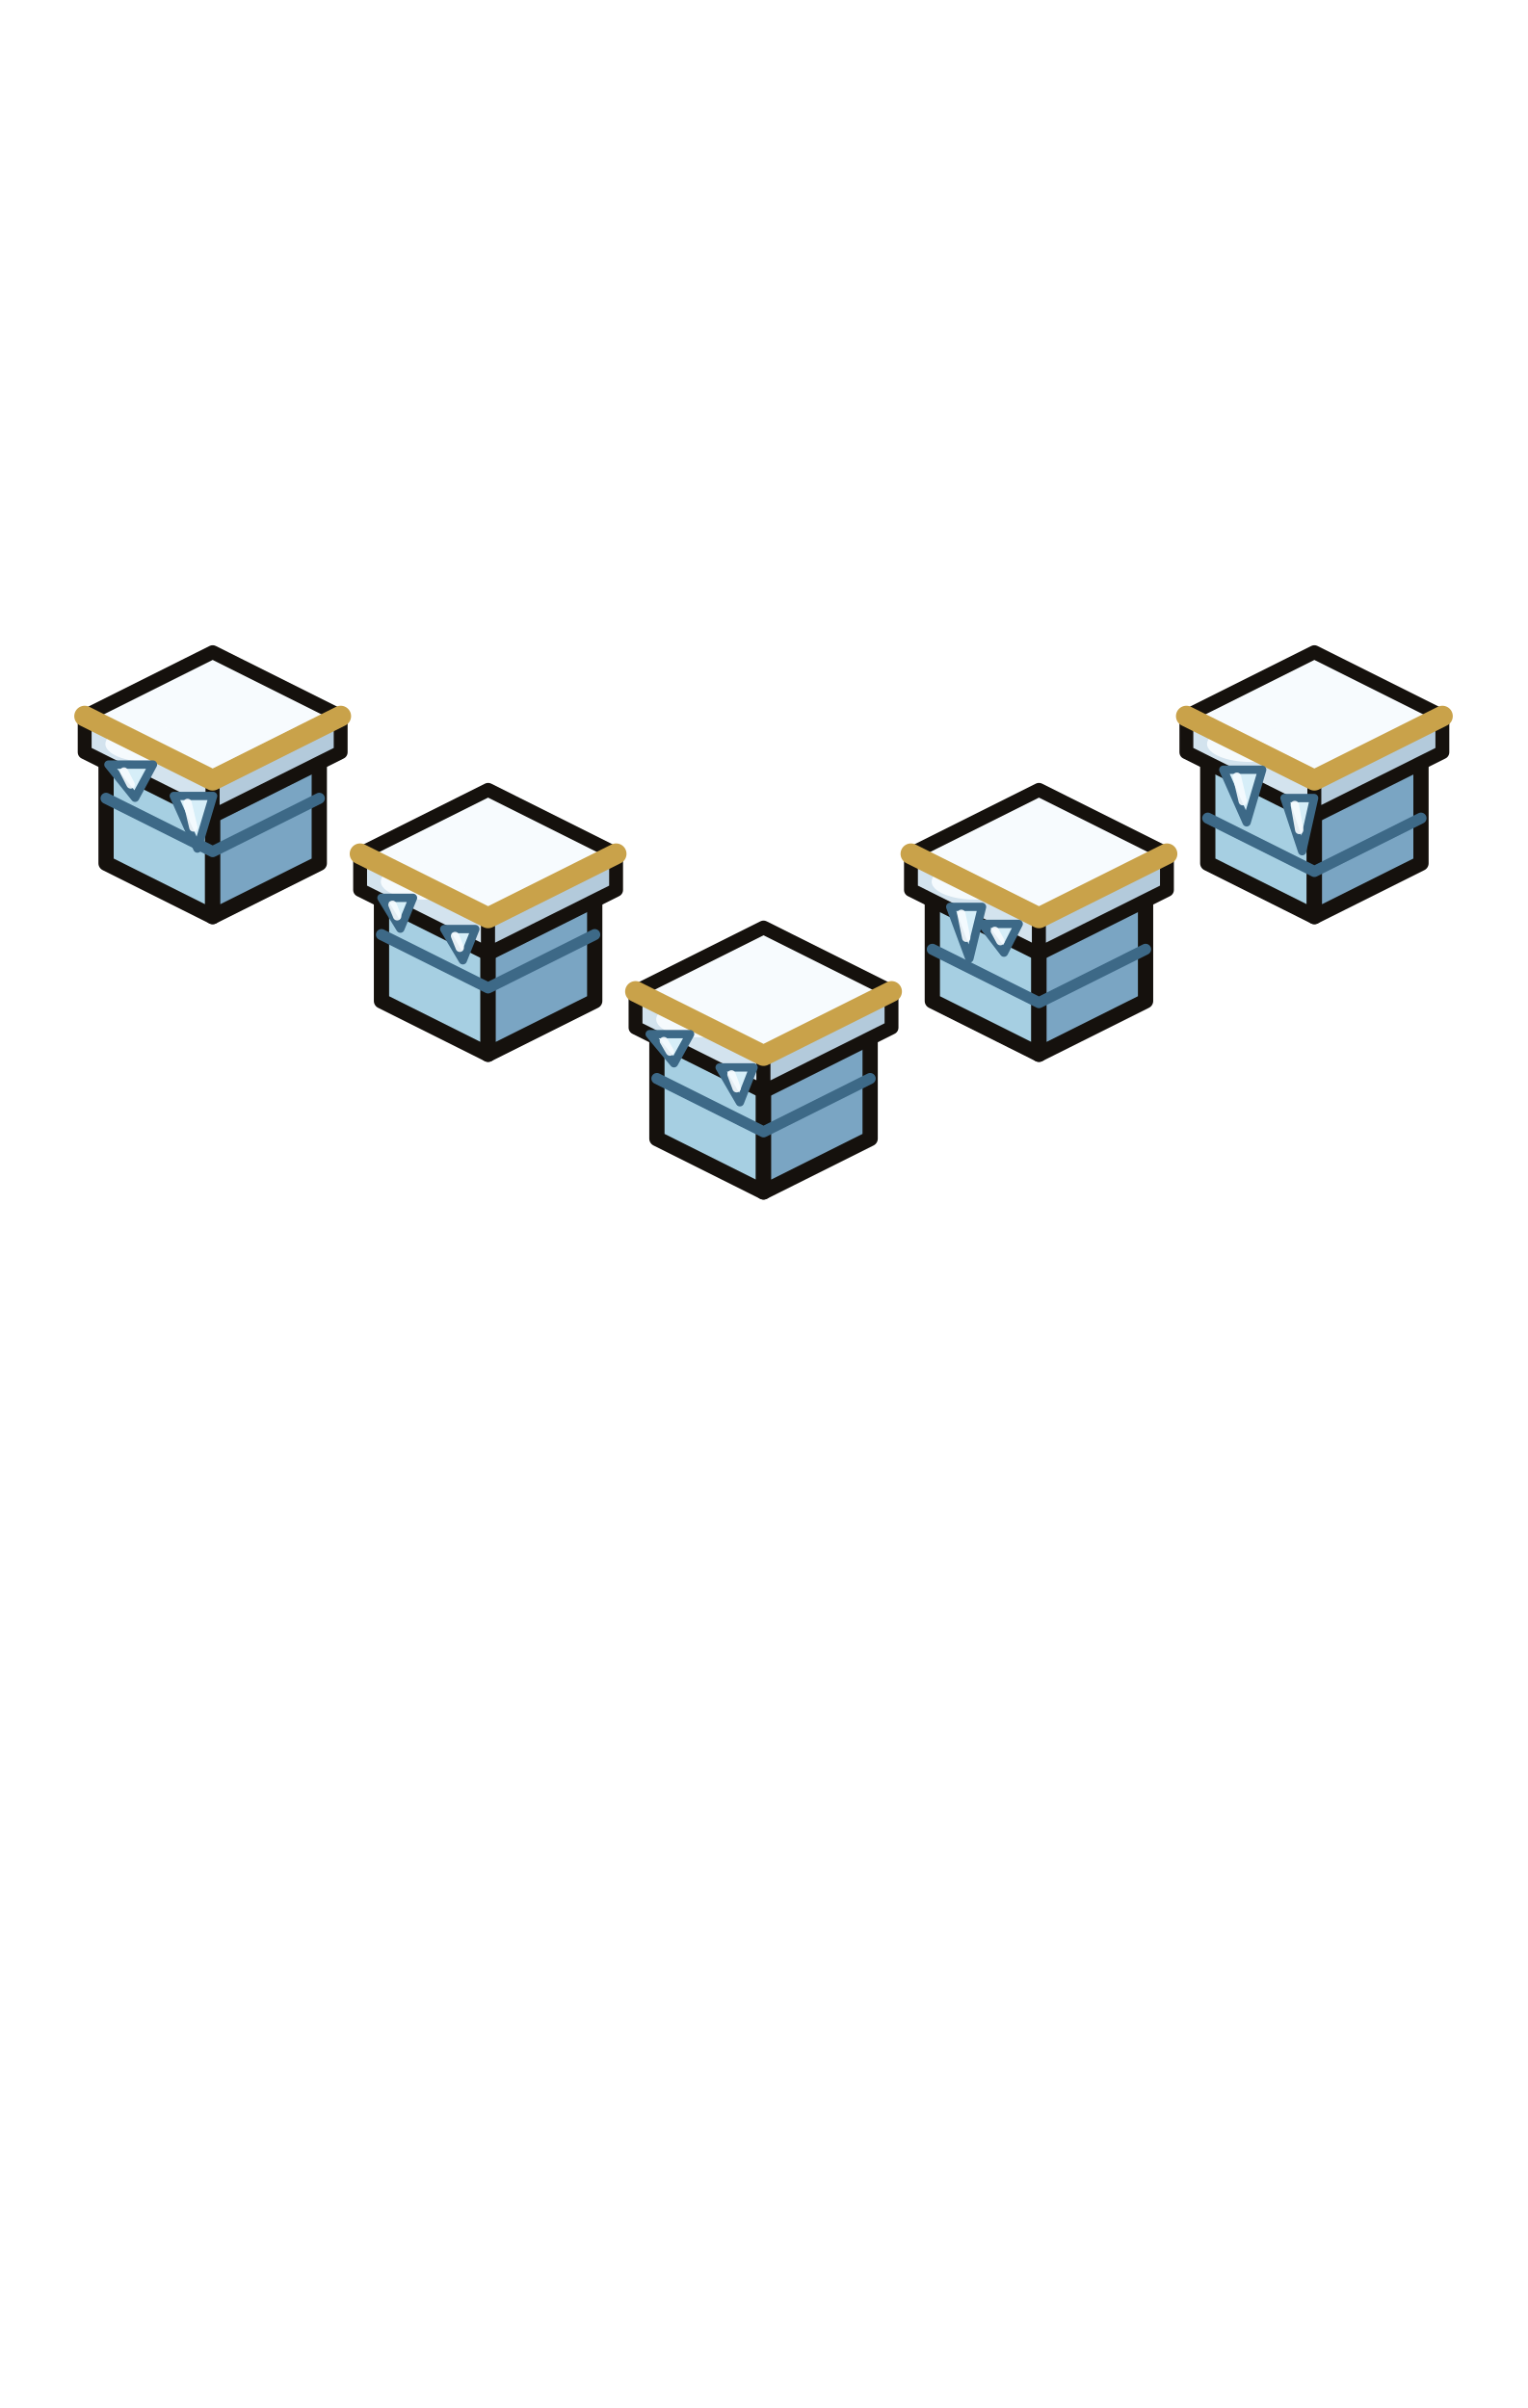
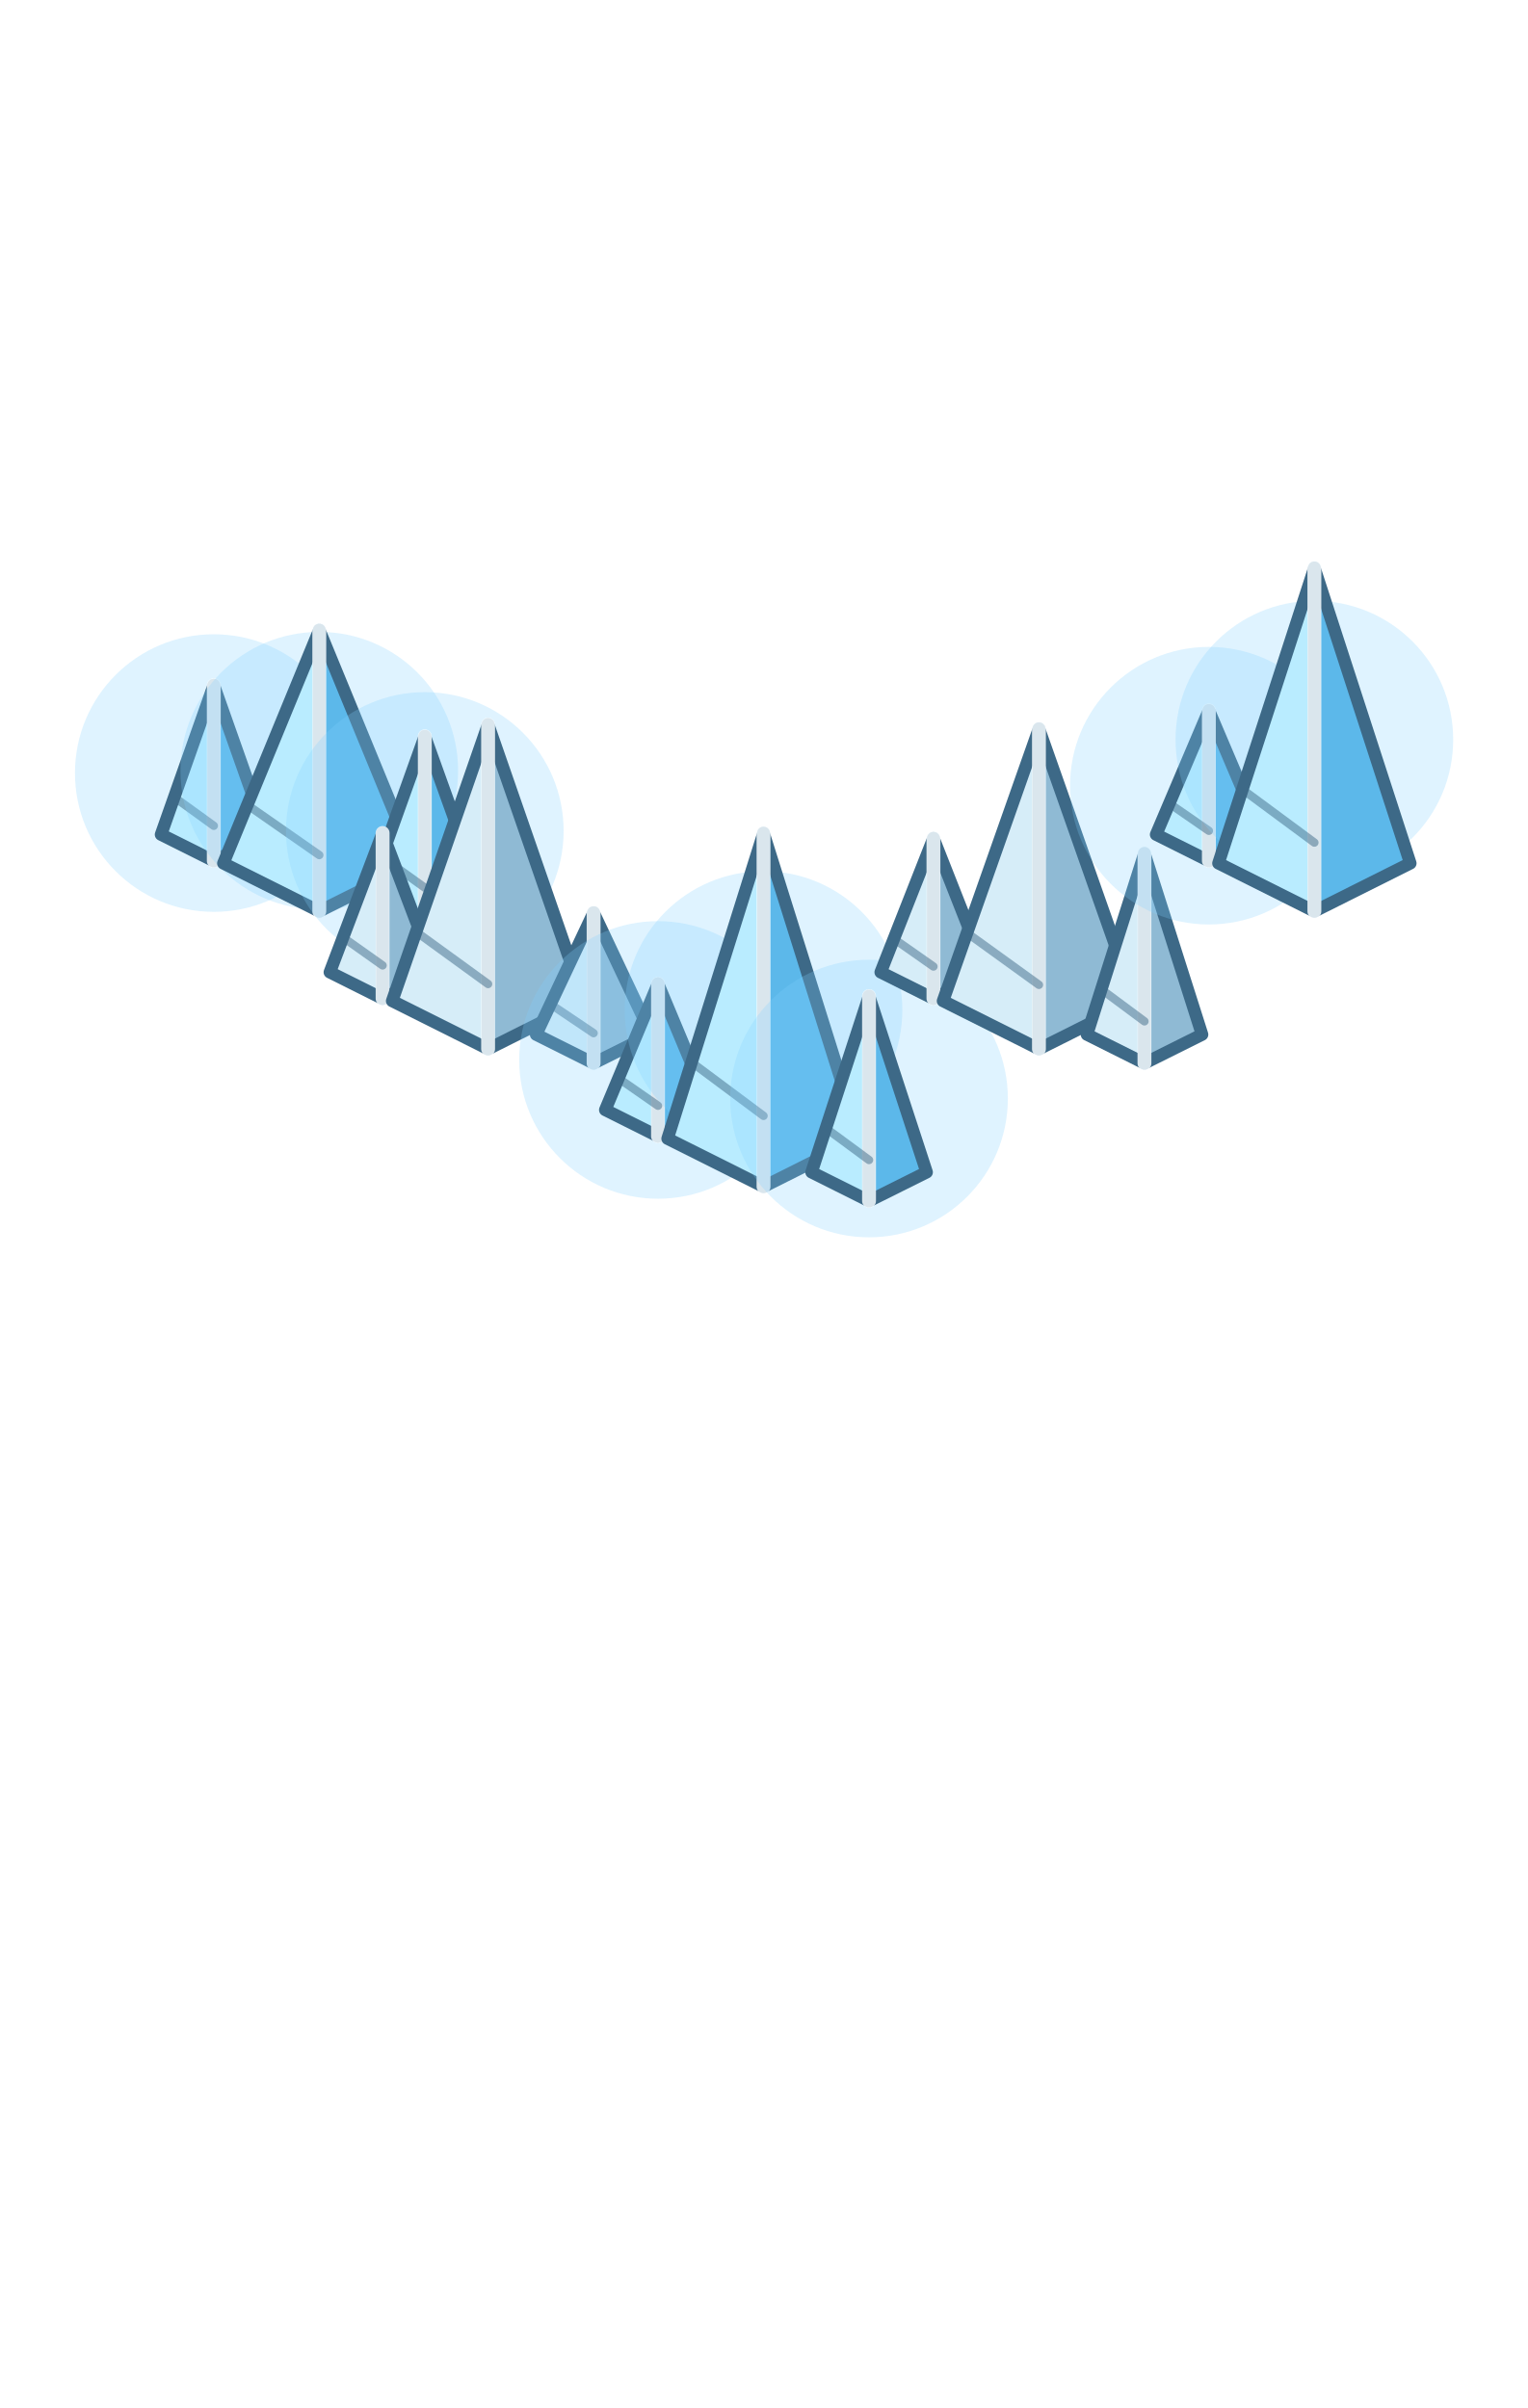
<svg xmlns="http://www.w3.org/2000/svg" width="220" height="347" viewBox="-55 -140.2 110 173.5">
-   <polygon points="-47.36,-78 -39.68,-74.16 -39.68,-82.16 -47.36,-86" fill="#a6cfe2" stroke="#15110d" stroke-width="1.1" stroke-linejoin="round" />
-   <polygon points="-39.68,-74.16 -32,-78 -32,-86 -39.68,-82.16" fill="#7aa5c3" stroke="#15110d" stroke-width="1.1" stroke-linejoin="round" />
-   <polygon points="-39.68,-89.84 -32,-86 -39.68,-82.16 -47.36,-86" fill="#e3f3fa" stroke="#15110d" stroke-width="1.1" stroke-linejoin="round" />
-   <polyline points="-47.36,-82.68 -39.68,-78.84 -32,-82.68" fill="none" stroke="#3d6987" stroke-width="0.8" stroke-linecap="round" stroke-linejoin="round" />
-   <polygon points="-48.9,-86 -39.68,-81.39 -39.68,-83.99 -48.9,-88.6" fill="#d3e3ee" stroke="#15110d" stroke-width="1" stroke-linejoin="round" />
-   <polygon points="-39.68,-81.39 -30.46,-86 -30.46,-88.6 -39.68,-83.99" fill="#b3cadb" stroke="#15110d" stroke-width="1" stroke-linejoin="round" />
-   <polygon points="-39.68,-93.21 -30.46,-88.6 -39.68,-83.99 -48.9,-88.6" fill="#f7fbfe" stroke="#15110d" stroke-width="1" stroke-linejoin="round" />
-   <ellipse cx="-44.29" cy="-86.6" rx="3.12" ry="1.3" fill="#f7fbfe" opacity="0.95" />
-   <polyline points="-48.9,-88.6 -39.68,-83.99 -30.46,-88.6" fill="none" stroke="#c9a24a" stroke-width="1.5" stroke-linecap="round" stroke-linejoin="round" />
-   <polygon points="-47.19,-85.11 -43.98,-85.11 -45.27,-82.72" fill="#d6eef8" stroke="#3d6987" stroke-width="0.6" stroke-linejoin="round" />
-   <polyline points="-46.07,-84.61 -45.59,-83.68" fill="none" stroke="#f6fcff" stroke-width="0.6" stroke-linecap="round" stroke-linejoin="round" opacity="0.9" />
-   <polygon points="-42.48,-82.85 -39.65,-82.85 -40.78,-79.06" fill="#d6eef8" stroke="#3d6987" stroke-width="0.6" stroke-linejoin="round" />
-   <polyline points="-41.49,-82.35 -41.07,-80.58" fill="none" stroke="#f6fcff" stroke-width="0.6" stroke-linecap="round" stroke-linejoin="round" opacity="0.9" />
-   <polygon points="-27.52,-68.08 -19.84,-64.24 -19.84,-72.24 -27.52,-76.08" fill="#a6cfe2" stroke="#15110d" stroke-width="1.1" stroke-linejoin="round" />
-   <polygon points="-19.84,-64.24 -12.16,-68.08 -12.16,-76.08 -19.84,-72.24" fill="#7aa5c3" stroke="#15110d" stroke-width="1.1" stroke-linejoin="round" />
-   <polygon points="-19.84,-79.92 -12.16,-76.08 -19.84,-72.24 -27.52,-76.08" fill="#e3f3fa" stroke="#15110d" stroke-width="1.1" stroke-linejoin="round" />
-   <polyline points="-27.52,-72.86 -19.84,-69.02 -12.16,-72.86" fill="none" stroke="#3d6987" stroke-width="0.8" stroke-linecap="round" stroke-linejoin="round" />
-   <polygon points="-29.06,-76.08 -19.84,-71.47 -19.84,-74.07 -29.06,-78.68" fill="#d3e3ee" stroke="#15110d" stroke-width="1" stroke-linejoin="round" />
-   <polygon points="-19.84,-71.47 -10.62,-76.08 -10.62,-78.68 -19.84,-74.07" fill="#b3cadb" stroke="#15110d" stroke-width="1" stroke-linejoin="round" />
-   <polygon points="-19.84,-83.29 -10.62,-78.68 -19.84,-74.07 -29.06,-78.68" fill="#f7fbfe" stroke="#15110d" stroke-width="1" stroke-linejoin="round" />
-   <ellipse cx="-24.45" cy="-76.68" rx="3.12" ry="1.3" fill="#f7fbfe" opacity="0.95" />
-   <polyline points="-29.06,-78.68 -19.84,-74.07 -10.62,-78.68" fill="none" stroke="#c9a24a" stroke-width="1.5" stroke-linecap="round" stroke-linejoin="round" />
-   <polygon points="-27.52,-75.51 -25.25,-75.51 -26.16,-73.29" fill="#d6eef8" stroke="#3d6987" stroke-width="0.6" stroke-linejoin="round" />
-   <polyline points="-26.73,-75.01 -26.39,-74.18" fill="none" stroke="#f6fcff" stroke-width="0.6" stroke-linecap="round" stroke-linejoin="round" opacity="0.9" />
-   <polygon points="-23,-73.26 -20.76,-73.26 -21.66,-71.01" fill="#d6eef8" stroke="#3d6987" stroke-width="0.6" stroke-linejoin="round" />
-   <polyline points="-22.22,-72.76 -21.88,-71.91" fill="none" stroke="#f6fcff" stroke-width="0.6" stroke-linecap="round" stroke-linejoin="round" opacity="0.9" />
-   <polygon points="-7.68,-58.16 0,-54.32 0,-62.32 -7.68,-66.16" fill="#a6cfe2" stroke="#15110d" stroke-width="1.1" stroke-linejoin="round" />
-   <polygon points="0,-54.32 7.68,-58.16 7.68,-66.16 0,-62.32" fill="#7aa5c3" stroke="#15110d" stroke-width="1.1" stroke-linejoin="round" />
-   <polygon points="0,-70 7.68,-66.16 0,-62.32 -7.68,-66.16" fill="#e3f3fa" stroke="#15110d" stroke-width="1.1" stroke-linejoin="round" />
-   <polyline points="-7.68,-62.49 0,-58.65 7.68,-62.49" fill="none" stroke="#3d6987" stroke-width="0.8" stroke-linecap="round" stroke-linejoin="round" />
-   <polygon points="-9.22,-66.16 0,-61.55 0,-64.15 -9.22,-68.76" fill="#d3e3ee" stroke="#15110d" stroke-width="1" stroke-linejoin="round" />
-   <polygon points="0,-61.55 9.22,-66.16 9.22,-68.76 0,-64.15" fill="#b3cadb" stroke="#15110d" stroke-width="1" stroke-linejoin="round" />
-   <polygon points="0,-73.37 9.22,-68.76 0,-64.15 -9.22,-68.76" fill="#f7fbfe" stroke="#15110d" stroke-width="1" stroke-linejoin="round" />
-   <ellipse cx="-4.61" cy="-66.76" rx="3.12" ry="1.3" fill="#f7fbfe" opacity="0.95" />
-   <polyline points="-9.22,-68.76 0,-64.15 9.22,-68.76" fill="none" stroke="#c9a24a" stroke-width="1.5" stroke-linecap="round" stroke-linejoin="round" />
-   <polygon points="-8.2,-65.69 -5.29,-65.69 -6.45,-63.59" fill="#d6eef8" stroke="#3d6987" stroke-width="0.6" stroke-linejoin="round" />
-   <polyline points="-7.18,-65.19 -6.74,-64.43" fill="none" stroke="#f6fcff" stroke-width="0.6" stroke-linecap="round" stroke-linejoin="round" opacity="0.9" />
-   <polygon points="-3.16,-63.29 -0.72,-63.29 -1.7,-60.78" fill="#d6eef8" stroke="#3d6987" stroke-width="0.6" stroke-linejoin="round" />
-   <polyline points="-2.31,-62.79 -1.94,-61.79" fill="none" stroke="#f6fcff" stroke-width="0.6" stroke-linecap="round" stroke-linejoin="round" opacity="0.9" />
-   <polygon points="12.16,-68.08 19.84,-64.24 19.84,-72.24 12.16,-76.08" fill="#a6cfe2" stroke="#15110d" stroke-width="1.1" stroke-linejoin="round" />
-   <polygon points="19.84,-64.24 27.52,-68.08 27.52,-76.08 19.84,-72.24" fill="#7aa5c3" stroke="#15110d" stroke-width="1.1" stroke-linejoin="round" />
-   <polygon points="19.84,-79.92 27.52,-76.08 19.84,-72.24 12.16,-76.08" fill="#e3f3fa" stroke="#15110d" stroke-width="1.1" stroke-linejoin="round" />
-   <polyline points="12.16,-71.8 19.84,-67.96 27.52,-71.8" fill="none" stroke="#3d6987" stroke-width="0.8" stroke-linecap="round" stroke-linejoin="round" />
-   <polygon points="10.62,-76.08 19.84,-71.47 19.84,-74.07 10.62,-78.68" fill="#d3e3ee" stroke="#15110d" stroke-width="1" stroke-linejoin="round" />
-   <polygon points="19.84,-71.47 29.06,-76.08 29.06,-78.68 19.84,-74.07" fill="#b3cadb" stroke="#15110d" stroke-width="1" stroke-linejoin="round" />
-   <polygon points="19.84,-83.29 29.06,-78.68 19.84,-74.07 10.62,-78.68" fill="#f7fbfe" stroke="#15110d" stroke-width="1" stroke-linejoin="round" />
-   <ellipse cx="15.23" cy="-76.68" rx="3.12" ry="1.3" fill="#f7fbfe" opacity="0.95" />
-   <polyline points="10.62,-78.68 19.84,-74.07 29.06,-78.68" fill="none" stroke="#c9a24a" stroke-width="1.5" stroke-linecap="round" stroke-linejoin="round" />
-   <polygon points="13.45,-74.86 15.74,-74.86 14.83,-71.14" fill="#d6eef8" stroke="#3d6987" stroke-width="0.6" stroke-linejoin="round" />
-   <polyline points="14.25,-74.36 14.6,-72.63" fill="none" stroke="#f6fcff" stroke-width="0.6" stroke-linecap="round" stroke-linejoin="round" opacity="0.9" />
-   <polygon points="15.73,-73.63 18.38,-73.63 17.32,-71.56" fill="#d6eef8" stroke="#3d6987" stroke-width="0.6" stroke-linejoin="round" />
-   <polyline points="16.66,-73.13 17.06,-72.39" fill="none" stroke="#f6fcff" stroke-width="0.6" stroke-linecap="round" stroke-linejoin="round" opacity="0.9" />
-   <polygon points="32,-78 39.68,-74.16 39.68,-82.16 32,-86" fill="#a6cfe2" stroke="#15110d" stroke-width="1.1" stroke-linejoin="round" />
-   <polygon points="39.68,-74.16 47.36,-78 47.36,-86 39.68,-82.16" fill="#7aa5c3" stroke="#15110d" stroke-width="1.1" stroke-linejoin="round" />
-   <polygon points="39.68,-89.84 47.36,-86 39.68,-82.16 32,-86" fill="#e3f3fa" stroke="#15110d" stroke-width="1.1" stroke-linejoin="round" />
-   <polyline points="32,-81.25 39.68,-77.41 47.36,-81.25" fill="none" stroke="#3d6987" stroke-width="0.8" stroke-linecap="round" stroke-linejoin="round" />
-   <polygon points="30.46,-86 39.68,-81.39 39.68,-83.99 30.46,-88.6" fill="#d3e3ee" stroke="#15110d" stroke-width="1" stroke-linejoin="round" />
-   <polygon points="39.68,-81.39 48.9,-86 48.9,-88.6 39.68,-83.99" fill="#b3cadb" stroke="#15110d" stroke-width="1" stroke-linejoin="round" />
-   <polygon points="39.68,-93.21 48.9,-88.6 39.68,-83.99 30.46,-88.6" fill="#f7fbfe" stroke="#15110d" stroke-width="1" stroke-linejoin="round" />
-   <ellipse cx="35.07" cy="-86.6" rx="3.12" ry="1.3" fill="#f7fbfe" opacity="0.95" />
-   <polyline points="30.46,-88.6 39.68,-83.99 48.9,-88.6" fill="none" stroke="#c9a24a" stroke-width="1.5" stroke-linecap="round" stroke-linejoin="round" />
-   <polygon points="33.12,-84.74 35.92,-84.74 34.8,-80.95" fill="#d6eef8" stroke="#3d6987" stroke-width="0.6" stroke-linejoin="round" />
-   <polyline points="34.1,-84.24 34.52,-82.47" fill="none" stroke="#f6fcff" stroke-width="0.6" stroke-linecap="round" stroke-linejoin="round" opacity="0.9" />
-   <polygon points="37.53,-82.7 39.66,-82.7 38.8,-78.87" fill="#d6eef8" stroke="#3d6987" stroke-width="0.6" stroke-linejoin="round" />
-   <polyline points="38.27,-82.2 38.59,-80.4" fill="none" stroke="#f6fcff" stroke-width="0.6" stroke-linecap="round" stroke-linejoin="round" opacity="0.9" />
+   <ellipse cx="-39.6" cy="-84.5" rx="10" ry="10" fill="#7fd0ff" opacity="0.25" />
+   <polygon points="-43.4,-80.07 -39.6,-78.17 -39.6,-90.83" fill="#b9ecff" stroke="#3d6987" stroke-width="0.9" stroke-linejoin="round" />
+   <polygon points="-39.6,-78.17 -35.8,-80.07 -39.6,-90.83" fill="#5cb8ea" stroke="#3d6987" stroke-width="0.9" stroke-linejoin="round" />
+   <polyline points="-39.6,-78.17 -39.6,-90.83" fill="none" stroke="#f6fcff" stroke-width="1.0" stroke-linecap="round" stroke-linejoin="round" opacity="0.85" />
+   <polyline points="-42.45,-82.76 -39.6,-80.7" fill="none" stroke="#3d6987" stroke-width="0.6" stroke-linecap="round" stroke-linejoin="round" opacity="0.5" />
+   <ellipse cx="-32" cy="-84.67" rx="10" ry="10" fill="#7fd0ff" opacity="0.25" />
+   <polygon points="-38.91,-78 -32,-74.54 -32,-94.8" fill="#b9ecff" stroke="#3d6987" stroke-width="0.9" stroke-linejoin="round" />
+   <polygon points="-32,-74.54 -25.09,-78 -32,-94.8" fill="#5cb8ea" stroke="#3d6987" stroke-width="0.9" stroke-linejoin="round" />
+   <polyline points="-32,-74.54 -32,-94.8" fill="none" stroke="#f6fcff" stroke-width="1.0" stroke-linecap="round" stroke-linejoin="round" opacity="0.85" />
+   <polyline points="-37.18,-82.2 -32,-78.59" fill="none" stroke="#3d6987" stroke-width="0.6" stroke-linecap="round" stroke-linejoin="round" opacity="0.5" />
+   <ellipse cx="-24.4" cy="-80.33" rx="10" ry="10" fill="#7fd0ff" opacity="0.25" />
+   <polygon points="-28.54,-75.58 -24.4,-73.51 -24.4,-87.15" fill="#b9ecff" stroke="#3d6987" stroke-width="0.9" stroke-linejoin="round" />
+   <polygon points="-24.4,-73.51 -20.25,-75.58 -24.4,-87.15" fill="#5cb8ea" stroke="#3d6987" stroke-width="0.9" stroke-linejoin="round" />
+   <polyline points="-24.4,-73.51 -24.4,-87.15" fill="none" stroke="#f6fcff" stroke-width="1.0" stroke-linecap="round" stroke-linejoin="round" opacity="0.85" />
+   <polyline points="-27.51,-78.47 -24.4,-76.24" fill="none" stroke="#3d6987" stroke-width="0.6" stroke-linecap="round" stroke-linejoin="round" opacity="0.5" />
+   <polygon points="-31.24,-70.15 -27.44,-68.25 -27.44,-80.18" fill="#d6edf8" stroke="#3d6987" stroke-width="0.9" stroke-linejoin="round" />
+   <polygon points="-27.44,-68.25 -23.64,-70.15 -27.44,-80.18" fill="#8fbad4" stroke="#3d6987" stroke-width="0.9" stroke-linejoin="round" />
+   <polyline points="-27.44,-68.25 -27.44,-80.18" fill="none" stroke="#f6fcff" stroke-width="1.0" stroke-linecap="round" stroke-linejoin="round" opacity="0.85" />
+   <polyline points="-30.29,-72.66 -27.44,-70.64" fill="none" stroke="#3d6987" stroke-width="0.6" stroke-linecap="round" stroke-linejoin="round" opacity="0.5" />
+   <polygon points="-26.75,-68.08 -19.84,-64.62 -19.84,-88" fill="#d6edf8" stroke="#3d6987" stroke-width="0.9" stroke-linejoin="round" />
+   <polygon points="-19.84,-64.62 -12.93,-68.08 -19.84,-88" fill="#8fbad4" stroke="#3d6987" stroke-width="0.9" stroke-linejoin="round" />
+   <polyline points="-19.84,-64.62 -19.84,-88" fill="none" stroke="#f6fcff" stroke-width="1.0" stroke-linecap="round" stroke-linejoin="round" opacity="0.85" />
+   <polyline points="-25.02,-73.06 -19.84,-69.3" fill="none" stroke="#3d6987" stroke-width="0.6" stroke-linecap="round" stroke-linejoin="round" opacity="0.5" />
+   <polygon points="-16.38,-65.66 -12.24,-63.59 -12.24,-74.44" fill="#d6edf8" stroke="#3d6987" stroke-width="0.9" stroke-linejoin="round" />
+   <polygon points="-12.24,-63.59 -8.09,-65.66 -12.24,-74.44" fill="#8fbad4" stroke="#3d6987" stroke-width="0.9" stroke-linejoin="round" />
+   <polyline points="-12.24,-63.59 -12.24,-74.44" fill="none" stroke="#f6fcff" stroke-width="1.0" stroke-linecap="round" stroke-linejoin="round" opacity="0.85" />
+   <polyline points="-15.35,-67.85 -12.24,-65.76" fill="none" stroke="#3d6987" stroke-width="0.6" stroke-linecap="round" stroke-linejoin="round" opacity="0.5" />
+   <ellipse cx="-7.6" cy="-63.83" rx="10" ry="10" fill="#7fd0ff" opacity="0.25" />
+   <polygon points="-11.4,-60.23 -7.6,-58.33 -7.6,-69.32" fill="#b9ecff" stroke="#3d6987" stroke-width="0.9" stroke-linejoin="round" />
+   <polygon points="-7.6,-58.33 -3.8,-60.23 -7.6,-69.32" fill="#5cb8ea" stroke="#3d6987" stroke-width="0.9" stroke-linejoin="round" />
+   <polyline points="-7.6,-58.33 -7.6,-69.32" fill="none" stroke="#f6fcff" stroke-width="1.0" stroke-linecap="round" stroke-linejoin="round" opacity="0.85" />
+   <polyline points="-10.45,-62.51 -7.6,-60.53" fill="none" stroke="#3d6987" stroke-width="0.6" stroke-linecap="round" stroke-linejoin="round" opacity="0.5" />
+   <ellipse cx="0" cy="-67.43" rx="10" ry="10" fill="#7fd0ff" opacity="0.25" />
+   <polygon points="-6.91,-58.16 0,-54.7 0,-80.17" fill="#b9ecff" stroke="#3d6987" stroke-width="0.9" stroke-linejoin="round" />
+   <polygon points="0,-54.7 6.91,-58.16 0,-80.17" fill="#5cb8ea" stroke="#3d6987" stroke-width="0.9" stroke-linejoin="round" />
+   <polyline points="0,-54.7 0,-80.17" fill="none" stroke="#f6fcff" stroke-width="1.0" stroke-linecap="round" stroke-linejoin="round" opacity="0.85" />
+   <polyline points="-5.18,-63.66 0,-59.8" fill="none" stroke="#3d6987" stroke-width="0.6" stroke-linecap="round" stroke-linejoin="round" opacity="0.5" />
+   <ellipse cx="7.6" cy="-61.05" rx="10" ry="10" fill="#7fd0ff" opacity="0.25" />
+   <polygon points="3.46,-55.74 7.6,-53.67 7.6,-68.43" fill="#b9ecff" stroke="#3d6987" stroke-width="0.9" stroke-linejoin="round" />
+   <polygon points="7.6,-53.67 11.75,-55.74 7.6,-68.43" fill="#5cb8ea" stroke="#3d6987" stroke-width="0.9" stroke-linejoin="round" />
+   <polyline points="7.6,-53.67 7.6,-68.43" fill="none" stroke="#f6fcff" stroke-width="1.0" stroke-linecap="round" stroke-linejoin="round" opacity="0.85" />
+   <polyline points="4.49,-58.91 7.6,-56.62" fill="none" stroke="#3d6987" stroke-width="0.6" stroke-linecap="round" stroke-linejoin="round" opacity="0.5" />
+   <polygon points="8.44,-70.15 12.24,-68.25 12.24,-79.8" fill="#d6edf8" stroke="#3d6987" stroke-width="0.9" stroke-linejoin="round" />
+   <polygon points="12.24,-68.25 16.04,-70.15 12.24,-79.8" fill="#8fbad4" stroke="#3d6987" stroke-width="0.9" stroke-linejoin="round" />
+   <polyline points="12.24,-68.25 12.24,-79.8" fill="none" stroke="#f6fcff" stroke-width="1.0" stroke-linecap="round" stroke-linejoin="round" opacity="0.85" />
+   <polyline points="9.39,-72.56 12.24,-70.56" fill="none" stroke="#3d6987" stroke-width="0.6" stroke-linecap="round" stroke-linejoin="round" opacity="0.5" />
+   <polygon points="12.93,-68.08 19.84,-64.62 19.84,-87.69" fill="#d6edf8" stroke="#3d6987" stroke-width="0.9" stroke-linejoin="round" />
+   <polygon points="19.84,-64.62 26.75,-68.08 19.84,-87.69" fill="#8fbad4" stroke="#3d6987" stroke-width="0.9" stroke-linejoin="round" />
+   <polyline points="19.84,-64.62 19.84,-87.69" fill="none" stroke="#f6fcff" stroke-width="1.0" stroke-linecap="round" stroke-linejoin="round" opacity="0.85" />
+   <polyline points="14.66,-72.98 19.84,-69.24" fill="none" stroke="#3d6987" stroke-width="0.6" stroke-linecap="round" stroke-linejoin="round" opacity="0.5" />
+   <polygon points="23.3,-65.66 27.44,-63.59 27.44,-78.71" fill="#d6edf8" stroke="#3d6987" stroke-width="0.9" stroke-linejoin="round" />
+   <polygon points="27.44,-63.59 31.59,-65.66 27.44,-78.71" fill="#8fbad4" stroke="#3d6987" stroke-width="0.9" stroke-linejoin="round" />
+   <polyline points="27.44,-63.59 27.44,-78.71" fill="none" stroke="#f6fcff" stroke-width="1.0" stroke-linecap="round" stroke-linejoin="round" opacity="0.85" />
+   <polyline points="24.33,-68.92 27.44,-66.61" fill="none" stroke="#3d6987" stroke-width="0.6" stroke-linecap="round" stroke-linejoin="round" opacity="0.5" />
+   <ellipse cx="32.08" cy="-83.59" rx="10" ry="10" fill="#7fd0ff" opacity="0.25" />
+   <polygon points="28.28,-80.07 32.08,-78.17 32.08,-89.01" fill="#b9ecff" stroke="#3d6987" stroke-width="0.9" stroke-linejoin="round" />
+   <polygon points="32.08,-78.17 35.88,-80.07 32.08,-89.01" fill="#5cb8ea" stroke="#3d6987" stroke-width="0.9" stroke-linejoin="round" />
+   <polyline points="32.08,-78.17 32.08,-89.01" fill="none" stroke="#f6fcff" stroke-width="1.0" stroke-linecap="round" stroke-linejoin="round" opacity="0.85" />
+   <polyline points="29.23,-82.31 32.08,-80.34" fill="none" stroke="#3d6987" stroke-width="0.6" stroke-linecap="round" stroke-linejoin="round" opacity="0.5" />
+   <ellipse cx="39.68" cy="-86.91" rx="10" ry="10" fill="#7fd0ff" opacity="0.25" />
+   <polygon points="32.77,-78 39.68,-74.54 39.68,-99.28" fill="#b9ecff" stroke="#3d6987" stroke-width="0.9" stroke-linejoin="round" />
+   <polygon points="39.68,-74.54 46.59,-78 39.68,-99.28" fill="#5cb8ea" stroke="#3d6987" stroke-width="0.9" stroke-linejoin="round" />
+   <polyline points="39.68,-74.54 39.68,-99.28" fill="none" stroke="#f6fcff" stroke-width="1.0" stroke-linecap="round" stroke-linejoin="round" opacity="0.85" />
+   <polyline points="34.5,-83.32 39.68,-79.49" fill="none" stroke="#3d6987" stroke-width="0.6" stroke-linecap="round" stroke-linejoin="round" opacity="0.5" />
</svg>
